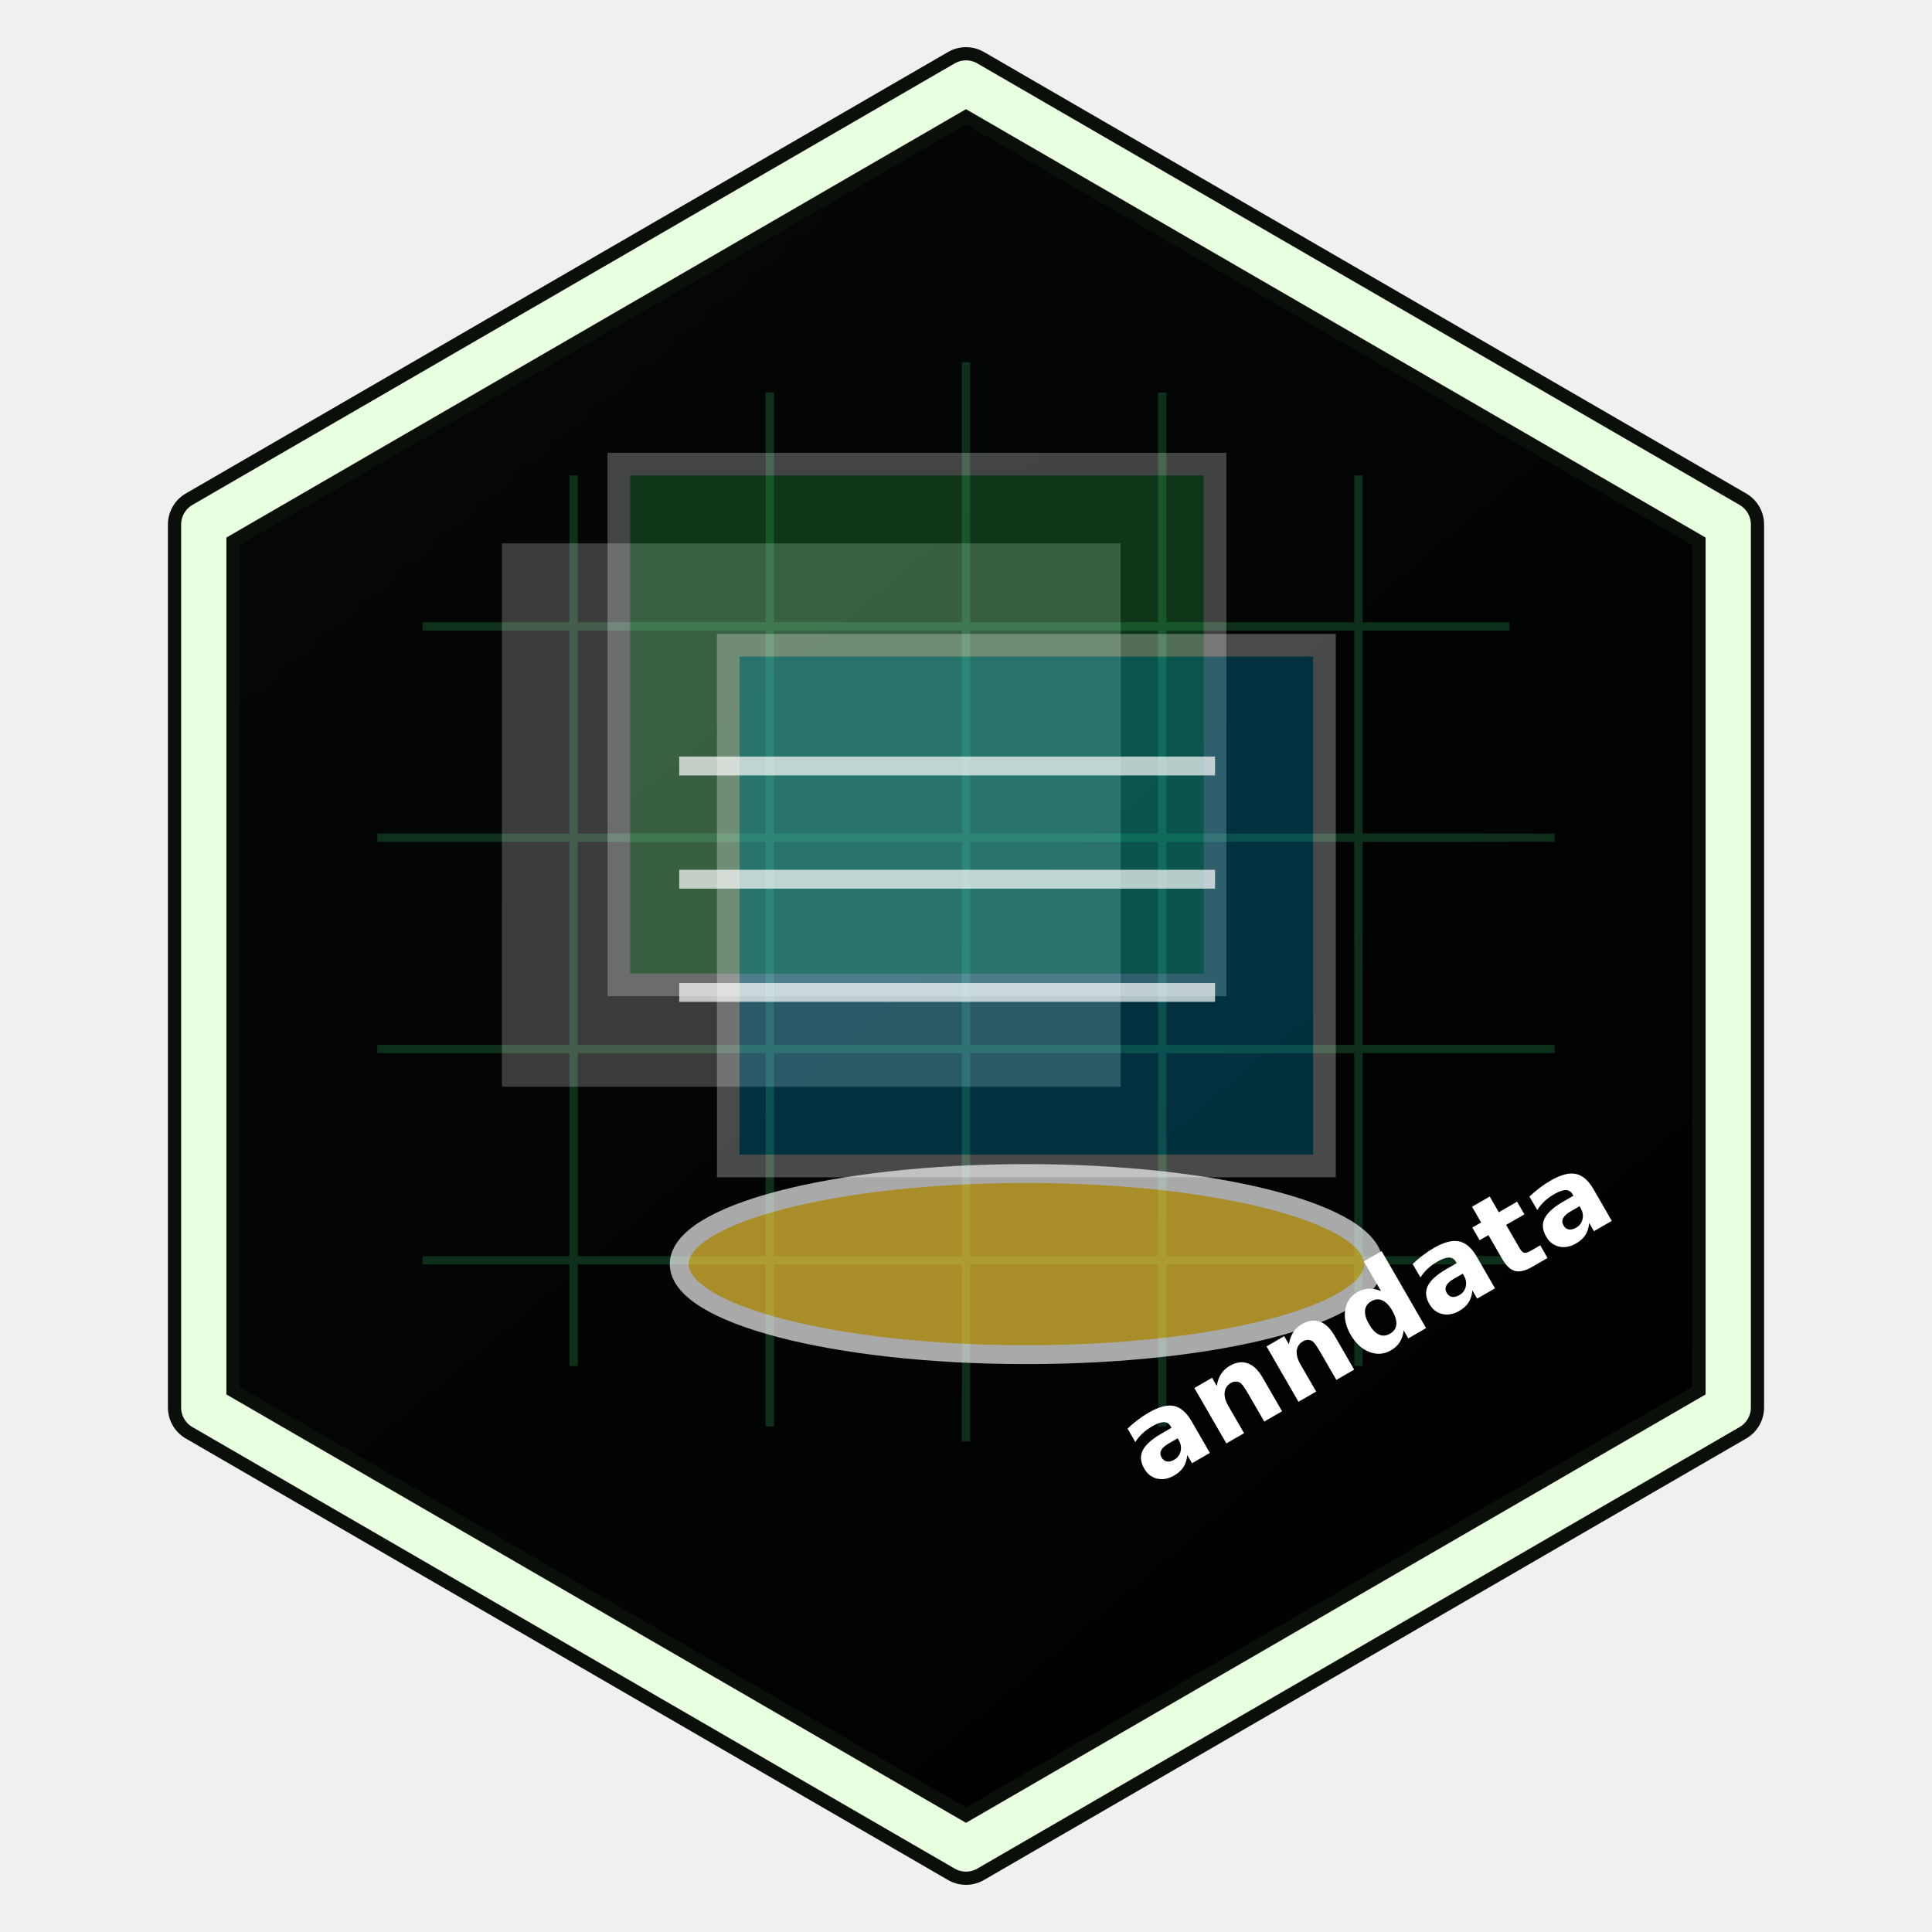
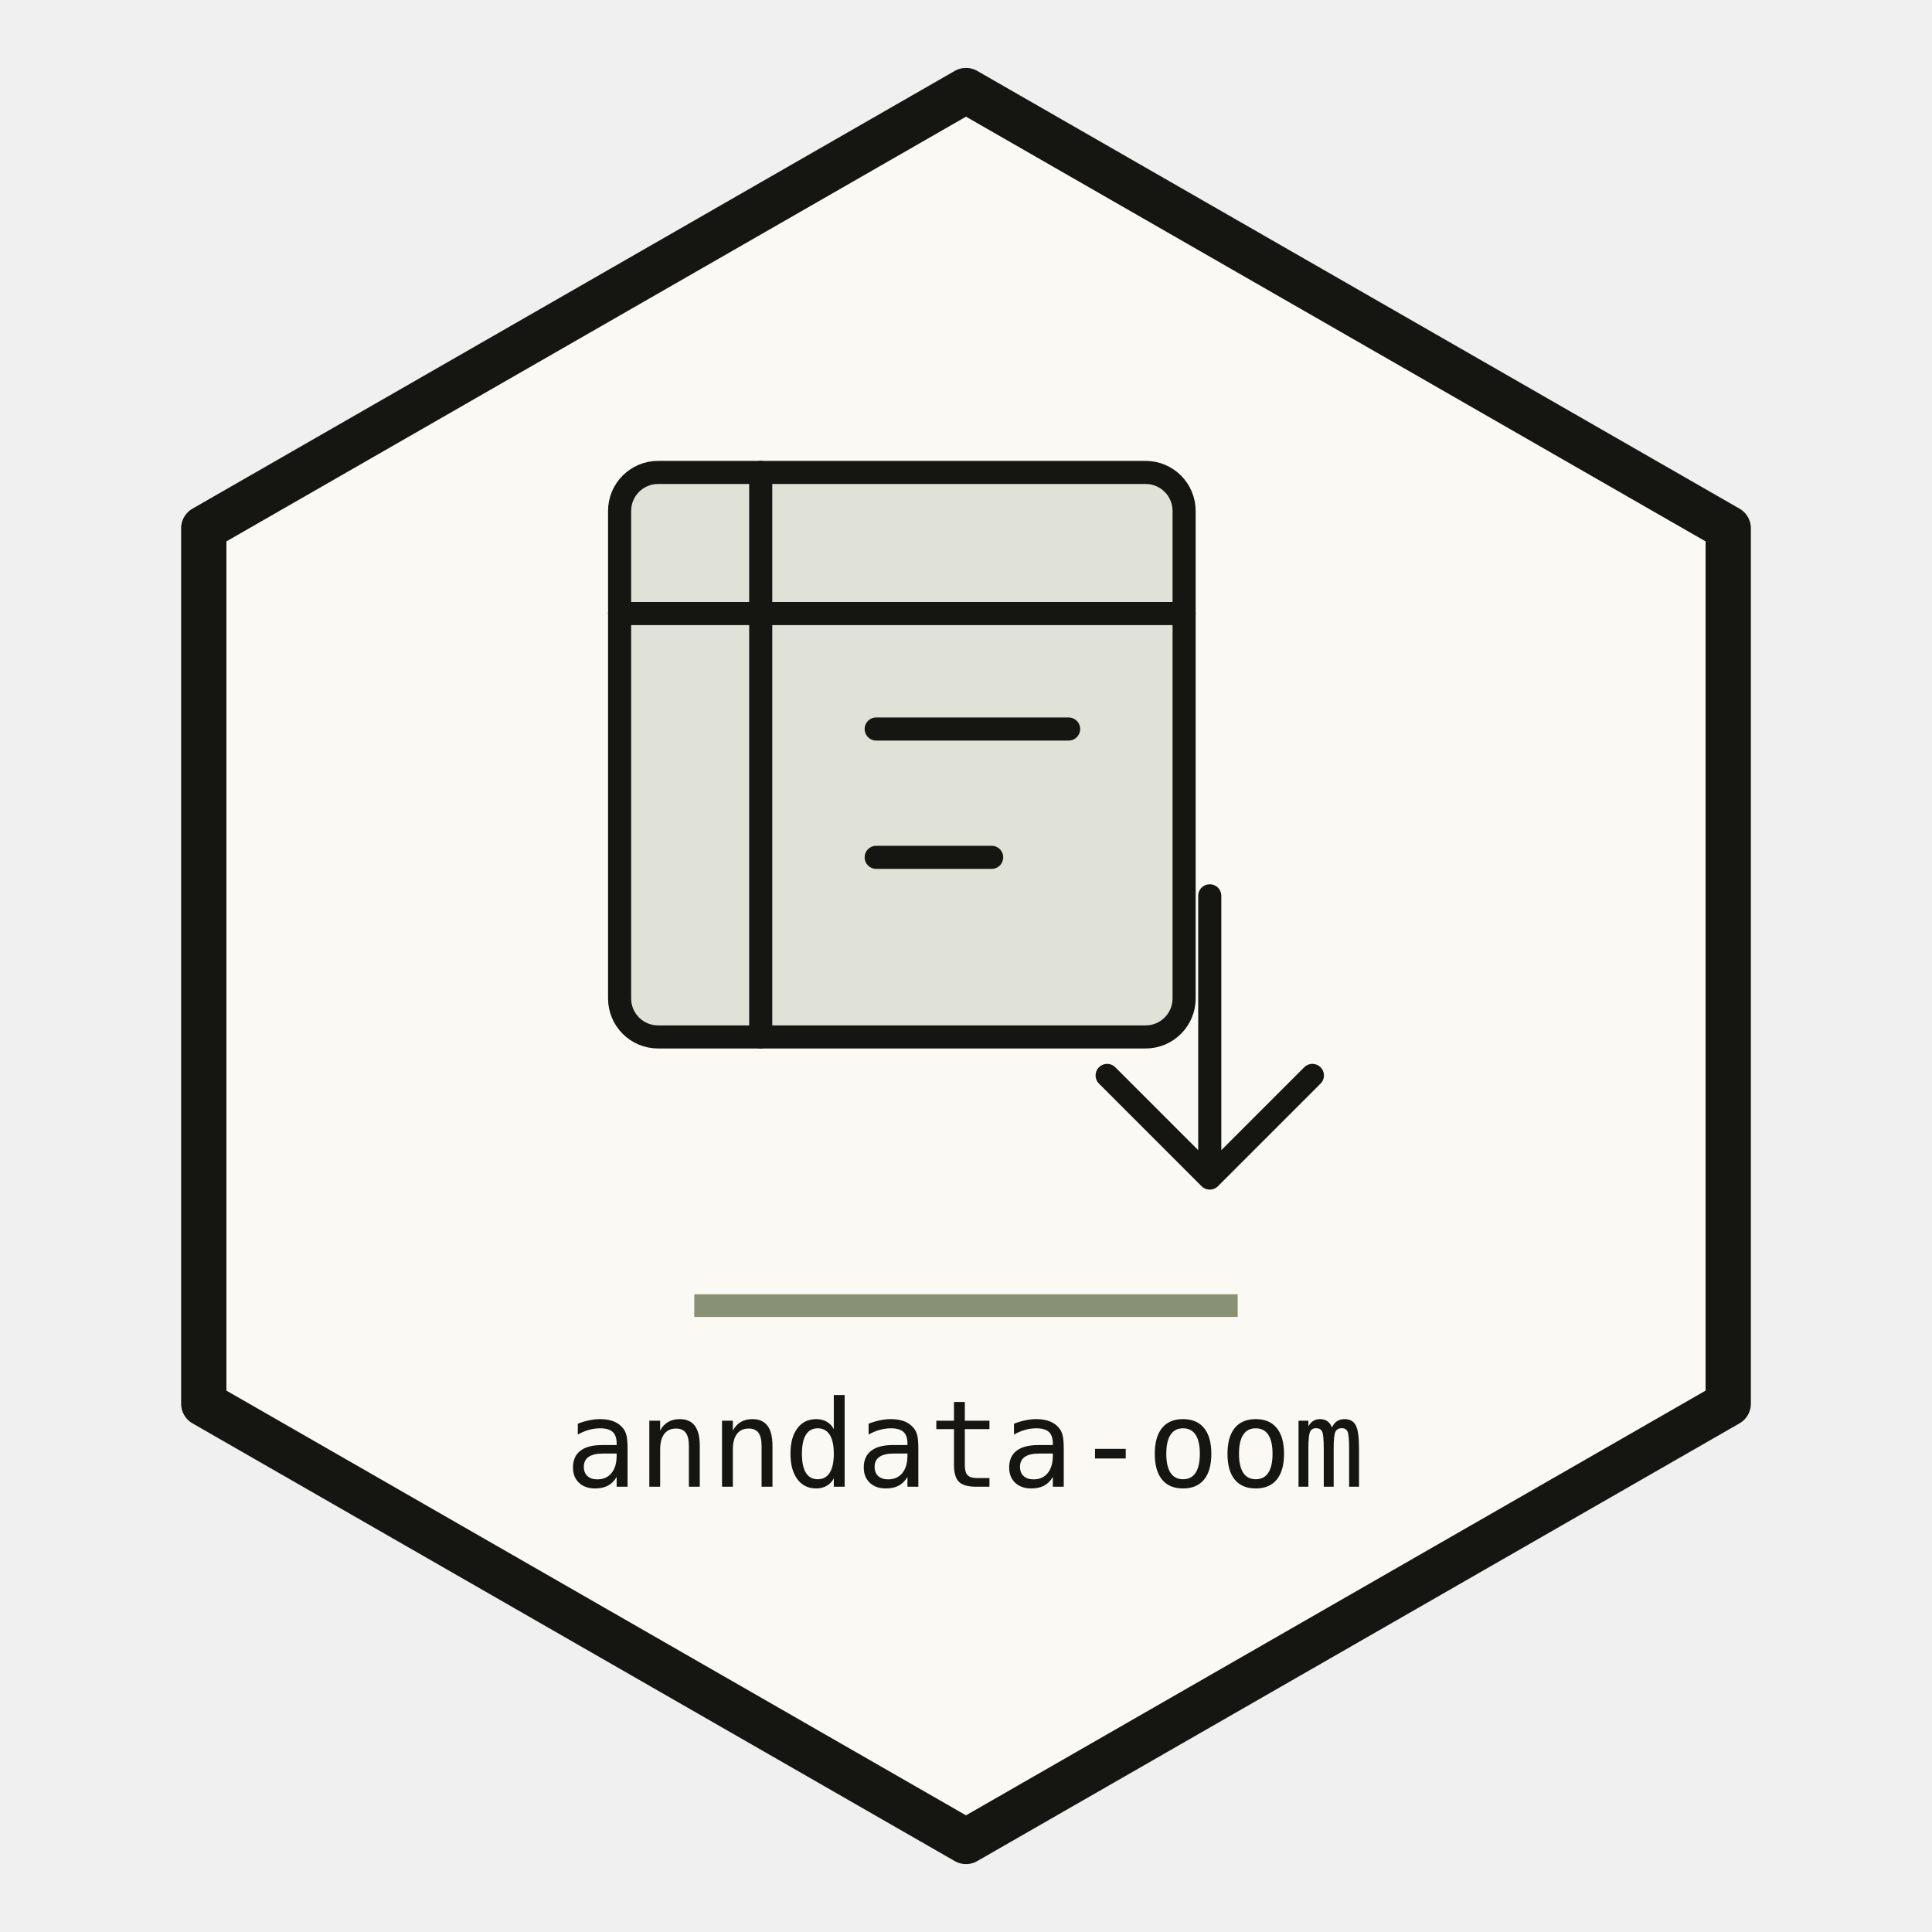
- <svg xmlns="http://www.w3.org/2000/svg" viewBox="0 0 512 512" role="img" aria-labelledby="title desc">
-   <defs>
-     <linearGradient id="bg" x1="112" y1="90" x2="398" y2="430" gradientUnits="userSpaceOnUse">
-       <stop offset="0" stop-color="#050706" />
-       <stop offset=".58" stop-color="#020403" />
-       <stop offset="1" stop-color="#000000" />
-     </linearGradient>
-   </defs>
-   <polygon points="256,34 450,146 450,368 256,480 62,368 62,146" fill="#000000" opacity=".34" />
-   <polygon points="256,22 458,139 458,373 256,490 54,373 54,139" fill="url(#bg)" stroke="#0B0F0A" stroke-width="19" stroke-linejoin="round" />
-   <polygon points="256,22 458,139 458,373 256,490 54,373 54,139" fill="none" stroke="#E8FFE0" stroke-width="12" stroke-linejoin="round" />
-   <g opacity=".22" stroke="#37C96B" stroke-width="2.2">
-     <path d="M112 166h288M100 222h312M100 278h312M112 334h288" />
-     <path d="M152 126v236M204 104v274M256 96v286M308 104v274M360 126v236" />
+ <svg xmlns="http://www.w3.org/2000/svg" viewBox="0 0 512 512" width="512" height="512">
+   <polygon points="256,24 458,140 458,372 256,488 54,372 54,140" fill="#faf9f3" stroke="#151612" stroke-width="12" stroke-linejoin="round" />
+   <g transform="translate(86 47) scale(3.4)" fill="none" stroke="#151612" stroke-width="1.8" stroke-linecap="round" stroke-linejoin="round">
+     <rect fill="#899174" fill-opacity=".22" x="23" y="23" width="44" height="44" rx="3" />
+     <path d="M34 23v44M23 34h44M43 43h15M43 53h9M69 56v22m-8-8 8 8 8-8" />
  </g>
-   <g id="motif">
-     <rect x="136" y="147" width="158" height="138" fill="#FFFFFF" opacity=".22" stroke="#FFFFFF" stroke-width="6" />
-     <rect x="164" y="123" width="158" height="138" fill="#34C759" opacity=".25" stroke="#FFFFFF" stroke-width="6" />
-     <rect x="193" y="171" width="158" height="138" fill="#00A6D6" opacity=".28" stroke="#FFFFFF" stroke-width="6" />
-     <ellipse cx="272" cy="335" rx="92" ry="24" fill="#FFD43B" opacity=".66" stroke="#FFFFFF" stroke-width="5" />
-     <path d="M180 203h142M180 233h142M180 263h142" stroke="#FFFFFF" stroke-width="5" opacity=".7" />
-   </g>
-   <path id="label" d="M309.65,382.58 Q308.18,383.42 307.72,384.35 Q307.27,385.27 307.83,386.25 Q308.35,387.14 309.23,387.30 Q310.13,387.46 311.19,386.84 Q312.51,386.08 312.87,384.61 Q313.22,383.13 312.40,381.70 L312.09,381.17 L309.65,382.58 Z M315.80,376.67 L320.63,385.04 L315.90,387.77 L314.64,385.60 Q314.47,387.48 313.64,388.78 Q312.82,390.06 311.13,391.04 Q308.84,392.36 306.65,391.85 Q304.46,391.34 303.24,389.21 Q301.74,386.63 302.82,384.40 Q303.91,382.17 307.71,379.97 L310.47,378.37 L310.26,378.01 Q309.62,376.89 308.44,376.89 Q307.26,376.87 305.40,377.95 Q303.90,378.82 302.77,379.87 Q301.65,380.92 300.88,382.17 L298.81,378.59 Q300.11,377.35 301.52,376.28 Q302.93,375.22 304.45,374.34 Q308.43,372.05 311.09,372.59 Q313.76,373.14 315.80,376.67 Z M334.60,365.06 L339.76,374.00 L335.04,376.73 L334.20,375.27 L331.09,369.88 Q329.99,367.98 329.49,367.31 Q328.99,366.64 328.58,366.42 Q328.04,366.12 327.42,366.14 Q326.80,366.15 326.20,366.50 Q324.73,367.35 324.55,368.97 Q324.36,370.59 325.52,372.59 L329.69,379.81 L325.00,382.52 L316.52,367.84 L321.21,365.13 L322.45,367.28 Q322.77,365.38 323.61,364.09 Q324.46,362.79 325.90,361.96 Q328.44,360.49 330.66,361.29 Q332.88,362.08 334.60,365.06 Z M353.71,354.03 L358.87,362.97 L354.15,365.69 L353.31,364.24 L350.20,358.85 Q349.10,356.95 348.60,356.28 Q348.10,355.60 347.70,355.38 Q347.15,355.08 346.53,355.10 Q345.91,355.12 345.31,355.47 Q343.84,356.31 343.66,357.93 Q343.47,359.55 344.63,361.56 L348.80,368.78 L344.11,371.49 L335.64,356.81 L340.33,354.10 L341.57,356.25 Q341.89,354.35 342.73,353.05 Q343.57,351.75 345.01,350.92 Q347.55,349.45 349.77,350.25 Q351.99,351.05 353.71,354.03 Z M365.98,342.15 L361.43,334.29 L366.15,331.56 L377.93,351.96 L373.21,354.69 L371.99,352.56 Q371.77,354.42 370.94,355.70 Q370.13,356.98 368.60,357.86 Q365.88,359.43 362.89,358.28 Q359.90,357.12 357.94,353.73 Q355.99,350.34 356.48,347.17 Q356.98,344.01 359.70,342.44 Q361.21,341.57 362.74,341.50 Q364.27,341.43 365.98,342.15 Z M368.37,353.44 Q369.88,352.57 370.04,351.02 Q370.19,349.46 368.98,347.36 Q367.77,345.26 366.34,344.62 Q364.91,343.97 363.40,344.85 Q361.91,345.71 361.75,347.27 Q361.60,348.83 362.81,350.92 Q364.02,353.02 365.45,353.67 Q366.87,354.31 368.37,353.44 Z M385.20,338.95 Q383.74,339.80 383.28,340.73 Q382.83,341.65 383.39,342.62 Q383.91,343.51 384.79,343.68 Q385.68,343.83 386.75,343.22 Q388.07,342.46 388.43,340.99 Q388.78,339.51 387.96,338.08 L387.65,337.54 L385.20,338.95 Z M391.36,333.04 L396.19,341.42 L391.46,344.15 L390.20,341.97 Q390.03,343.86 389.20,345.15 Q388.38,346.44 386.69,347.42 Q384.40,348.73 382.21,348.23 Q380.02,347.71 378.80,345.59 Q377.30,343.01 378.38,340.78 Q379.46,338.54 383.26,336.35 L386.03,334.75 L385.82,334.38 Q385.18,333.27 384.00,333.26 Q382.82,333.25 380.96,334.32 Q379.45,335.19 378.33,336.25 Q377.21,337.30 376.44,338.54 L374.37,334.97 Q375.67,333.72 377.08,332.66 Q378.49,331.59 380.01,330.71 Q383.98,328.42 386.65,328.97 Q389.32,329.51 391.36,333.04 Z M394.80,317.09 L397.20,321.26 L402.04,318.46 L403.98,321.82 L399.14,324.61 L402.74,330.84 Q403.33,331.86 403.94,331.99 Q404.56,332.12 405.76,331.42 L408.18,330.02 L410.11,333.38 L406.09,335.71 Q403.31,337.31 401.48,336.82 Q399.65,336.33 398.05,333.55 L394.45,327.32 L392.11,328.67 L390.18,325.32 L392.51,323.97 L390.11,319.80 L394.80,317.09 Z M416.15,321.08 Q414.69,321.93 414.23,322.86 Q413.78,323.78 414.34,324.75 Q414.86,325.64 415.74,325.81 Q416.63,325.96 417.70,325.35 Q419.02,324.59 419.38,323.12 Q419.73,321.64 418.91,320.21 L418.60,319.67 L416.15,321.08 Z M422.31,315.17 L427.14,323.55 L422.41,326.28 L421.15,324.10 Q420.98,325.99 420.15,327.28 Q419.33,328.57 417.63,329.55 Q415.35,330.87 413.16,330.36 Q410.97,329.84 409.75,327.72 Q408.25,325.14 409.33,322.91 Q410.41,320.67 414.21,318.48 L416.98,316.88 L416.77,316.52 Q416.13,315.40 414.95,315.39 Q413.77,315.38 411.91,316.45 Q410.40,317.32 409.28,318.38 Q408.16,319.43 407.39,320.67 L405.32,317.10 Q406.62,315.86 408.03,314.79 Q409.44,313.72 410.96,312.85 Q414.93,310.55 417.60,311.10 Q420.27,311.64 422.31,315.17 Z" fill="#FFFFFF" />
+   <path d="M184 346h144" stroke="#899174" stroke-width="6" />
+   <path fill="#151612" transform="translate(149.7644 394) scale(1 -1)" d="M10.97 8.795 L10.015 8.795 Q7.5 8.795 6.225 7.91 Q4.955 7.03 4.955 5.28 Q4.955 3.705 5.905 2.83 Q6.86 1.955 8.545 1.955 Q10.92 1.955 12.28 3.6 Q13.64 5.25 13.655 8.155 L13.655 8.795 L10.97 8.795 Z M16.545 9.985 L16.545 0 L13.655 0 L13.655 2.595 Q12.735 1.03 11.335 0.285 Q9.94 -0.455 7.94 -0.455 Q5.265 -0.455 3.67 1.055 Q2.08 2.565 2.08 5.095 Q2.08 8.015 4.04 9.53 Q6 11.045 9.795 11.045 L13.655 11.045 L13.655 11.5 Q13.64 13.595 12.59 14.54 Q11.545 15.485 9.25 15.485 Q7.78 15.485 6.28 15.06 Q4.78 14.64 3.36 13.83 L3.36 16.705 Q4.955 17.315 6.415 17.615 Q7.875 17.92 9.25 17.92 Q11.42 17.92 12.96 17.28 Q14.5 16.64 15.455 15.36 Q16.045 14.58 16.295 13.43 Q16.545 12.28 16.545 9.985 Z M35.686 10.845 L35.686 0 L32.796 0 L32.796 10.845 Q32.796 13.205 31.966 14.31 Q31.141 15.42 29.376 15.42 Q27.361 15.42 26.271 13.99 Q25.186 12.565 25.186 9.89 L25.186 0 L22.311 0 L22.311 17.5 L25.186 17.5 L25.186 14.875 Q25.956 16.375 27.266 17.145 Q28.581 17.92 30.376 17.92 Q33.046 17.92 34.366 16.16 Q35.686 14.405 35.686 10.845 Z M54.951 10.845 L54.951 0 L52.061 0 L52.061 10.845 Q52.061 13.205 51.231 14.31 Q50.406 15.42 48.641 15.42 Q46.626 15.42 45.536 13.99 Q44.451 12.565 44.451 9.89 L44.451 0 L41.576 0 L41.576 17.5 L44.451 17.5 L44.451 14.875 Q45.221 16.375 46.531 17.145 Q47.846 17.92 49.641 17.92 Q52.311 17.92 53.631 16.16 Q54.951 14.405 54.951 10.845 Z M71.202 15.265 L71.202 24.315 L74.077 24.315 L74.077 0 L71.202 0 L71.202 2.205 Q70.487 0.905 69.287 0.225 Q68.092 -0.455 66.532 -0.455 Q63.362 -0.455 61.537 2.005 Q59.717 4.47 59.717 8.795 Q59.717 13.065 61.547 15.49 Q63.377 17.92 66.532 17.92 Q68.112 17.92 69.312 17.24 Q70.517 16.565 71.202 15.265 Z M62.752 8.735 Q62.752 5.39 63.812 3.685 Q64.877 1.985 66.952 1.985 Q69.032 1.985 70.117 3.7 Q71.202 5.42 71.202 8.735 Q71.202 12.065 70.117 13.775 Q69.032 15.485 66.952 15.485 Q64.877 15.485 63.812 13.78 Q62.752 12.08 62.752 8.735 Z M88.032 8.795 L87.078 8.795 Q84.562 8.795 83.287 7.91 Q82.017 7.03 82.017 5.28 Q82.017 3.705 82.968 2.83 Q83.922 1.955 85.608 1.955 Q87.983 1.955 89.343 3.6 Q90.703 5.25 90.718 8.155 L90.718 8.795 L88.032 8.795 Z M93.608 9.985 L93.608 0 L90.718 0 L90.718 2.595 Q89.797 1.03 88.397 0.285 Q87.002 -0.455 85.002 -0.455 Q82.328 -0.455 80.733 1.055 Q79.142 2.565 79.142 5.095 Q79.142 8.015 81.103 9.53 Q83.062 11.045 86.858 11.045 L90.718 11.045 L90.718 11.5 Q90.703 13.595 89.653 14.54 Q88.608 15.485 86.312 15.485 Q84.843 15.485 83.343 15.06 Q81.843 14.64 80.422 13.83 L80.422 16.705 Q82.017 17.315 83.478 17.615 Q84.938 17.92 86.312 17.92 Q88.483 17.92 90.022 17.28 Q91.562 16.64 92.517 15.36 Q93.108 14.58 93.358 13.43 Q93.608 12.28 93.608 9.985 Z M105.923 22.47 L105.923 17.5 L112.453 17.5 L112.453 15.265 L105.923 15.265 L105.923 5.765 Q105.923 3.83 106.658 3.06 Q107.393 2.295 109.218 2.295 L112.453 2.295 L112.453 0 L108.938 0 Q105.703 0 104.373 1.295 Q103.048 2.595 103.048 5.765 L103.048 15.265 L98.373 15.265 L98.373 17.5 L103.048 17.5 L103.048 22.47 L105.923 22.47 Z M126.564 8.795 L125.609 8.795 Q123.094 8.795 121.819 7.91 Q120.549 7.03 120.549 5.28 Q120.549 3.705 121.499 2.83 Q122.454 1.955 124.139 1.955 Q126.514 1.955 127.874 3.6 Q129.234 5.25 129.249 8.155 L129.249 8.795 L126.564 8.795 Z M132.139 9.985 L132.139 0 L129.249 0 L129.249 2.595 Q128.329 1.03 126.929 0.285 Q125.534 -0.455 123.534 -0.455 Q120.859 -0.455 119.264 1.055 Q117.674 2.565 117.674 5.095 Q117.674 8.015 119.634 9.53 Q121.594 11.045 125.389 11.045 L129.249 11.045 L129.249 11.5 Q129.234 13.595 128.184 14.54 Q127.139 15.485 124.844 15.485 Q123.374 15.485 121.874 15.06 Q120.374 14.64 118.954 13.83 L118.954 16.705 Q120.549 17.315 122.009 17.615 Q123.469 17.92 124.844 17.92 Q127.014 17.92 128.554 17.28 Q130.094 16.64 131.049 15.36 Q131.639 14.58 131.889 13.43 Q132.139 12.28 132.139 9.985 Z M140.424 10.045 L148.564 10.045 L148.564 7.485 L140.424 7.485 L140.424 10.045 Z M163.75 15.485 Q161.565 15.485 160.44 13.78 Q159.315 12.08 159.315 8.735 Q159.315 5.405 160.44 3.695 Q161.565 1.985 163.75 1.985 Q165.955 1.985 167.08 3.695 Q168.205 5.405 168.205 8.735 Q168.205 12.08 167.08 13.78 Q165.955 15.485 163.75 15.485 Z M163.75 17.92 Q167.39 17.92 169.32 15.56 Q171.25 13.205 171.25 8.735 Q171.25 4.25 169.325 1.895 Q167.405 -0.455 163.75 -0.455 Q160.11 -0.455 158.185 1.895 Q156.265 4.25 156.265 8.735 Q156.265 13.205 158.185 15.56 Q160.11 17.92 163.75 17.92 Z M183.016 15.485 Q180.831 15.485 179.706 13.78 Q178.581 12.08 178.581 8.735 Q178.581 5.405 179.706 3.695 Q180.831 1.985 183.016 1.985 Q185.221 1.985 186.346 3.695 Q187.471 5.405 187.471 8.735 Q187.471 12.08 186.346 13.78 Q185.221 15.485 183.016 15.485 Z M183.016 17.92 Q186.656 17.92 188.586 15.56 Q190.516 13.205 190.516 8.735 Q190.516 4.25 188.591 1.895 Q186.671 -0.455 183.016 -0.455 Q179.376 -0.455 177.451 1.895 Q175.531 4.25 175.531 8.735 Q175.531 13.205 177.451 15.56 Q179.376 17.92 183.016 17.92 Z M203.221 15.72 Q203.751 16.845 204.571 17.38 Q205.391 17.92 206.546 17.92 Q208.656 17.92 209.521 16.285 Q210.391 14.655 210.391 10.14 L210.391 0 L207.766 0 L207.766 10.015 Q207.766 13.72 207.351 14.615 Q206.936 15.515 205.846 15.515 Q204.596 15.515 204.131 14.555 Q203.671 13.595 203.671 10.015 L203.671 0 L201.046 0 L201.046 10.015 Q201.046 13.765 200.601 14.64 Q200.156 15.515 199.001 15.515 Q197.861 15.515 197.416 14.555 Q196.971 13.595 196.971 10.015 L196.971 0 L194.361 0 L194.361 17.5 L196.971 17.5 L196.971 16 Q197.486 16.94 198.256 17.43 Q199.031 17.92 200.016 17.92 Q201.201 17.92 201.991 17.375 Q202.781 16.83 203.221 15.72 Z" />
</svg>
